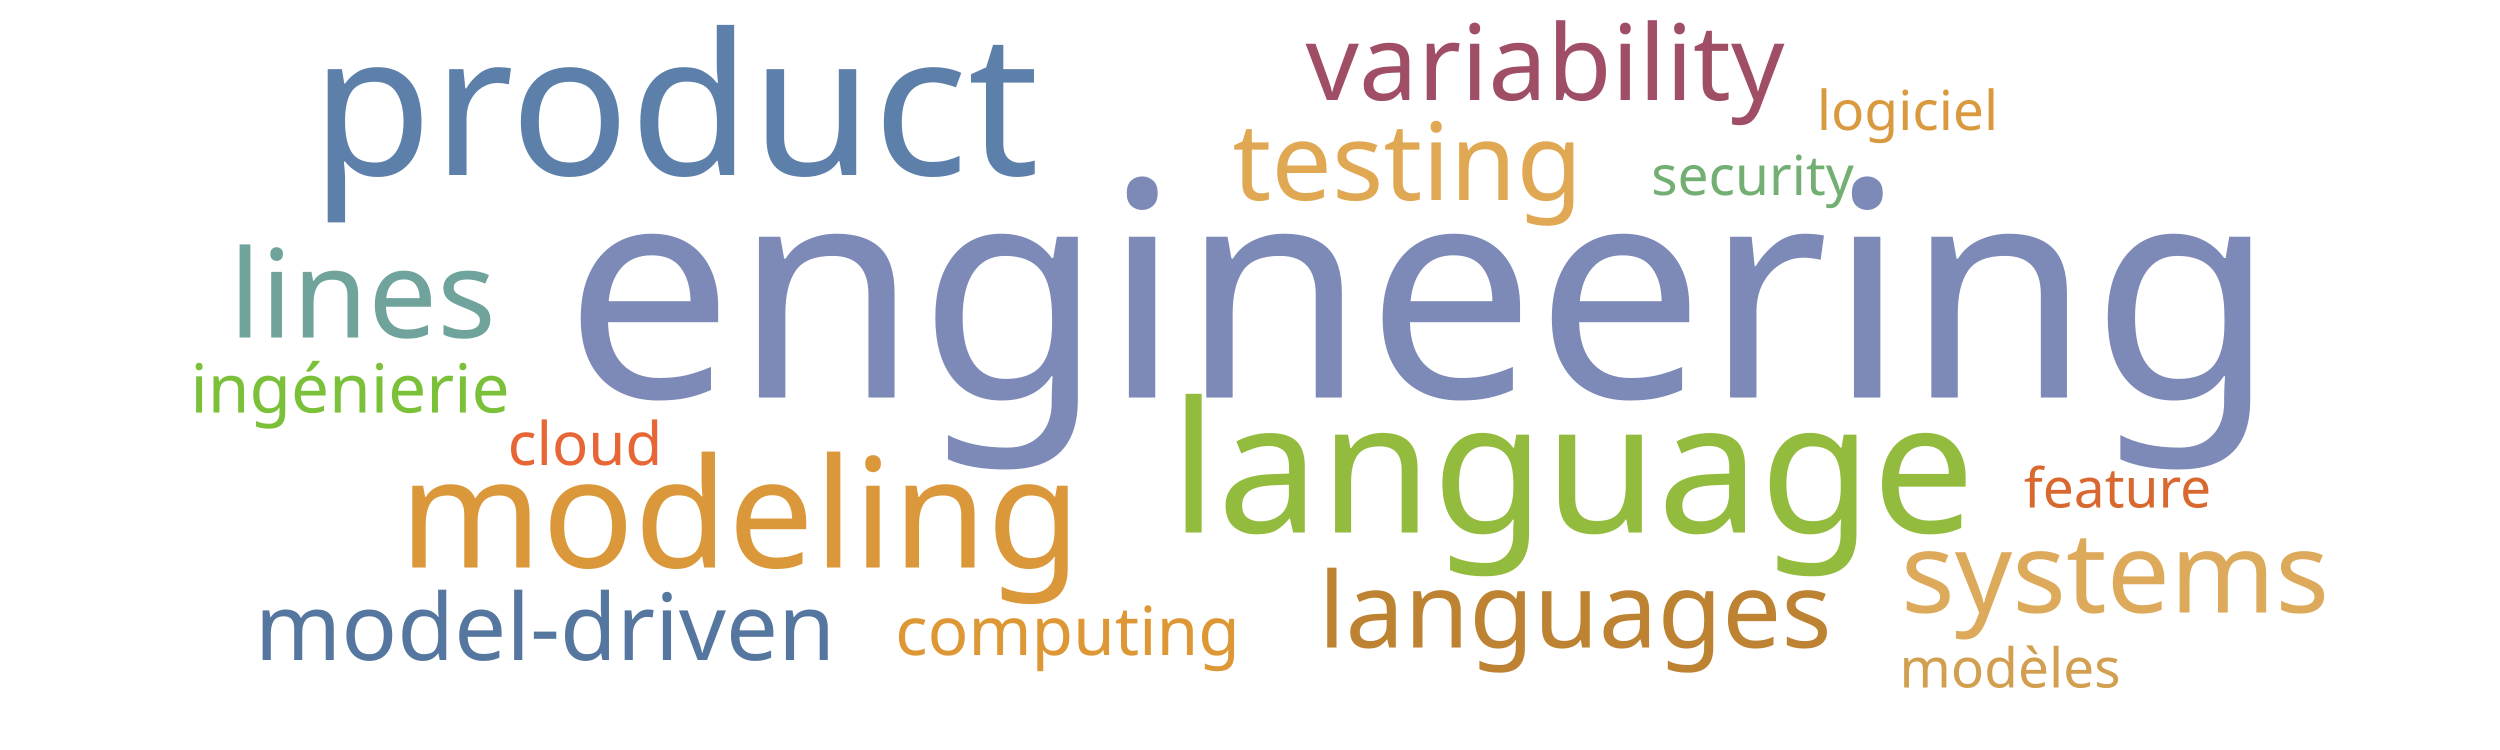
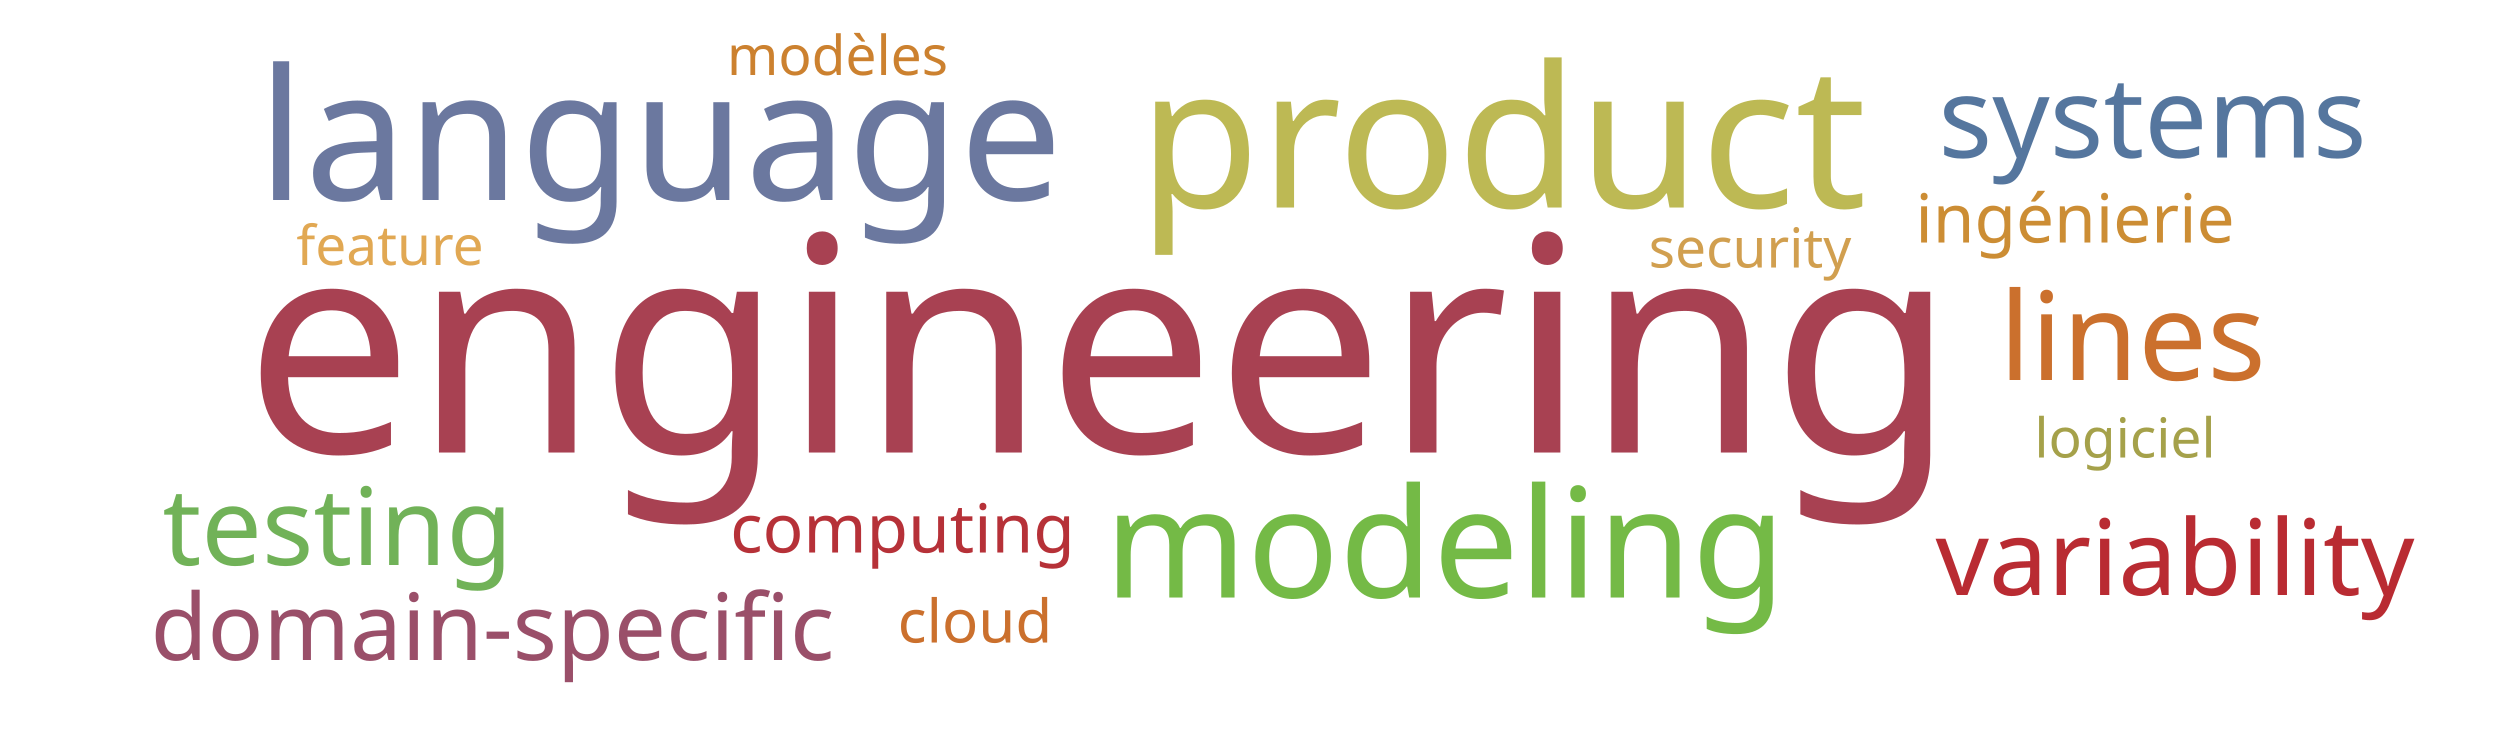
<svg xmlns="http://www.w3.org/2000/svg" width="1000" height="300">
  <g transform="translate(500, 150)">
-     <text text-anchor="middle" style="font-family: Impact; font-size: 120px; fill: #7d89b7" transform="translate(68,9)rotate(0)">engineering</text>
-     <text text-anchor="middle" style="font-family: Impact; font-size: 79px; fill: #5c80aa" transform="translate(-230,-80)rotate(0)">product</text>
-     <text text-anchor="middle" style="font-family: Impact; font-size: 73px; fill: #93bb3e" transform="translate(129,63)rotate(0)">language</text>
-     <text text-anchor="middle" style="font-family: Impact; font-size: 61px; fill: #da983a" transform="translate(-204,77)rotate(0)">modeling</text>
-     <text text-anchor="middle" style="font-family: Impact; font-size: 49px; fill: #6fa39c" transform="translate(-355,-15)rotate(0)">lines</text>
-     <text text-anchor="middle" style="font-family: Impact; font-size: 45px; fill: #ddaa5c" transform="translate(346,95)rotate(0)">systems</text>
-     <text text-anchor="middle" style="font-family: Impact; font-size: 43px; fill: #e1a853" transform="translate(63,-70)rotate(0)">testing</text>
-     <text text-anchor="middle" style="font-family: Impact; font-size: 42px; fill: #9f4e66" transform="translate(118,-110)rotate(0)">variability</text>
-     <text text-anchor="middle" style="font-family: Impact; font-size: 42px; fill: #bd8332" transform="translate(130,109)rotate(0)">languages</text>
-     <text text-anchor="middle" style="font-family: Impact; font-size: 37px; fill: #55769e" transform="translate(-282,114)rotate(0)">model-driven</text>
-     <text text-anchor="middle" style="font-family: Impact; font-size: 27px; fill: #dd9735" transform="translate(-73,112)rotate(0)">computing</text>
-     <text text-anchor="middle" style="font-family: Impact; font-size: 27px; fill: #7bc039" transform="translate(-360,15)rotate(0)">ingénierie</text>
-     <text text-anchor="middle" style="font-family: Impact; font-size: 24px; fill: #e76635" transform="translate(-266,36)rotate(0)">cloud</text>
-     <text text-anchor="middle" style="font-family: Impact; font-size: 22px; fill: #d8682f" transform="translate(347,53)rotate(0)">feature</text>
-     <text text-anchor="middle" style="font-family: Impact; font-size: 22px; fill: #73ae72" transform="translate(201,-72)rotate(0)">security</text>
-     <text text-anchor="middle" style="font-family: Impact; font-size: 22px; fill: #d19f4f" transform="translate(304,125)rotate(0)">modèles</text>
-     <text text-anchor="middle" style="font-family: Impact; font-size: 22px; fill: #d8993f" transform="translate(263,-98)rotate(0)">logiciel</text>
+     <text text-anchor="middle" style="font-family: Impact; font-size: 120px; fill: #a84152" transform="translate(-60,31)rotate(0)">engineering</text>
+     <text text-anchor="middle" style="font-family: Impact; font-size: 79px; fill: #bdb954" transform="translate(101,-67)rotate(0)">product</text>
+     <text text-anchor="middle" style="font-family: Impact; font-size: 73px; fill: #6b789f" transform="translate(-236,-70)rotate(0)">language</text>
+     <text text-anchor="middle" style="font-family: Impact; font-size: 61px; fill: #74ba46" transform="translate(78,89)rotate(0)">modeling</text>
+     <text text-anchor="middle" style="font-family: Impact; font-size: 49px; fill: #cb702d" transform="translate(353,2)rotate(0)">lines</text>
+     <text text-anchor="middle" style="font-family: Impact; font-size: 45px; fill: #55769e" transform="translate(361,-87)rotate(0)">systems</text>
+     <text text-anchor="middle" style="font-family: Impact; font-size: 43px; fill: #71b258" transform="translate(-365,76)rotate(0)">testing</text>
+     <text text-anchor="middle" style="font-family: Impact; font-size: 42px; fill: #b92b32" transform="translate(370,88)rotate(0)">variability</text>
+     <text text-anchor="middle" style="font-family: Impact; font-size: 37px; fill: #9a4f69" transform="translate(-303,114)rotate(0)">domain-specific</text>
+     <text text-anchor="middle" style="font-family: Impact; font-size: 27px; fill: #b63138" transform="translate(-139,71)rotate(0)">computing</text>
+     <text text-anchor="middle" style="font-family: Impact; font-size: 27px; fill: #cc8d34" transform="translate(330,-53)rotate(0)">ingénierie</text>
+     <text text-anchor="middle" style="font-family: Impact; font-size: 24px; fill: #cb702d" transform="translate(-110,107)rotate(0)">cloud</text>
+     <text text-anchor="middle" style="font-family: Impact; font-size: 22px; fill: #e1a853" transform="translate(-344,-44)rotate(0)">feature</text>
+     <text text-anchor="middle" style="font-family: Impact; font-size: 22px; fill: #d19f4f" transform="translate(200,-43)rotate(0)">security</text>
+     <text text-anchor="middle" style="font-family: Impact; font-size: 22px; fill: #cc812f" transform="translate(-165,-120)rotate(0)">modèles</text>
+     <text text-anchor="middle" style="font-family: Impact; font-size: 22px; fill: #a5a14a" transform="translate(350,33)rotate(0)">logiciel</text>
  </g>
</svg>
